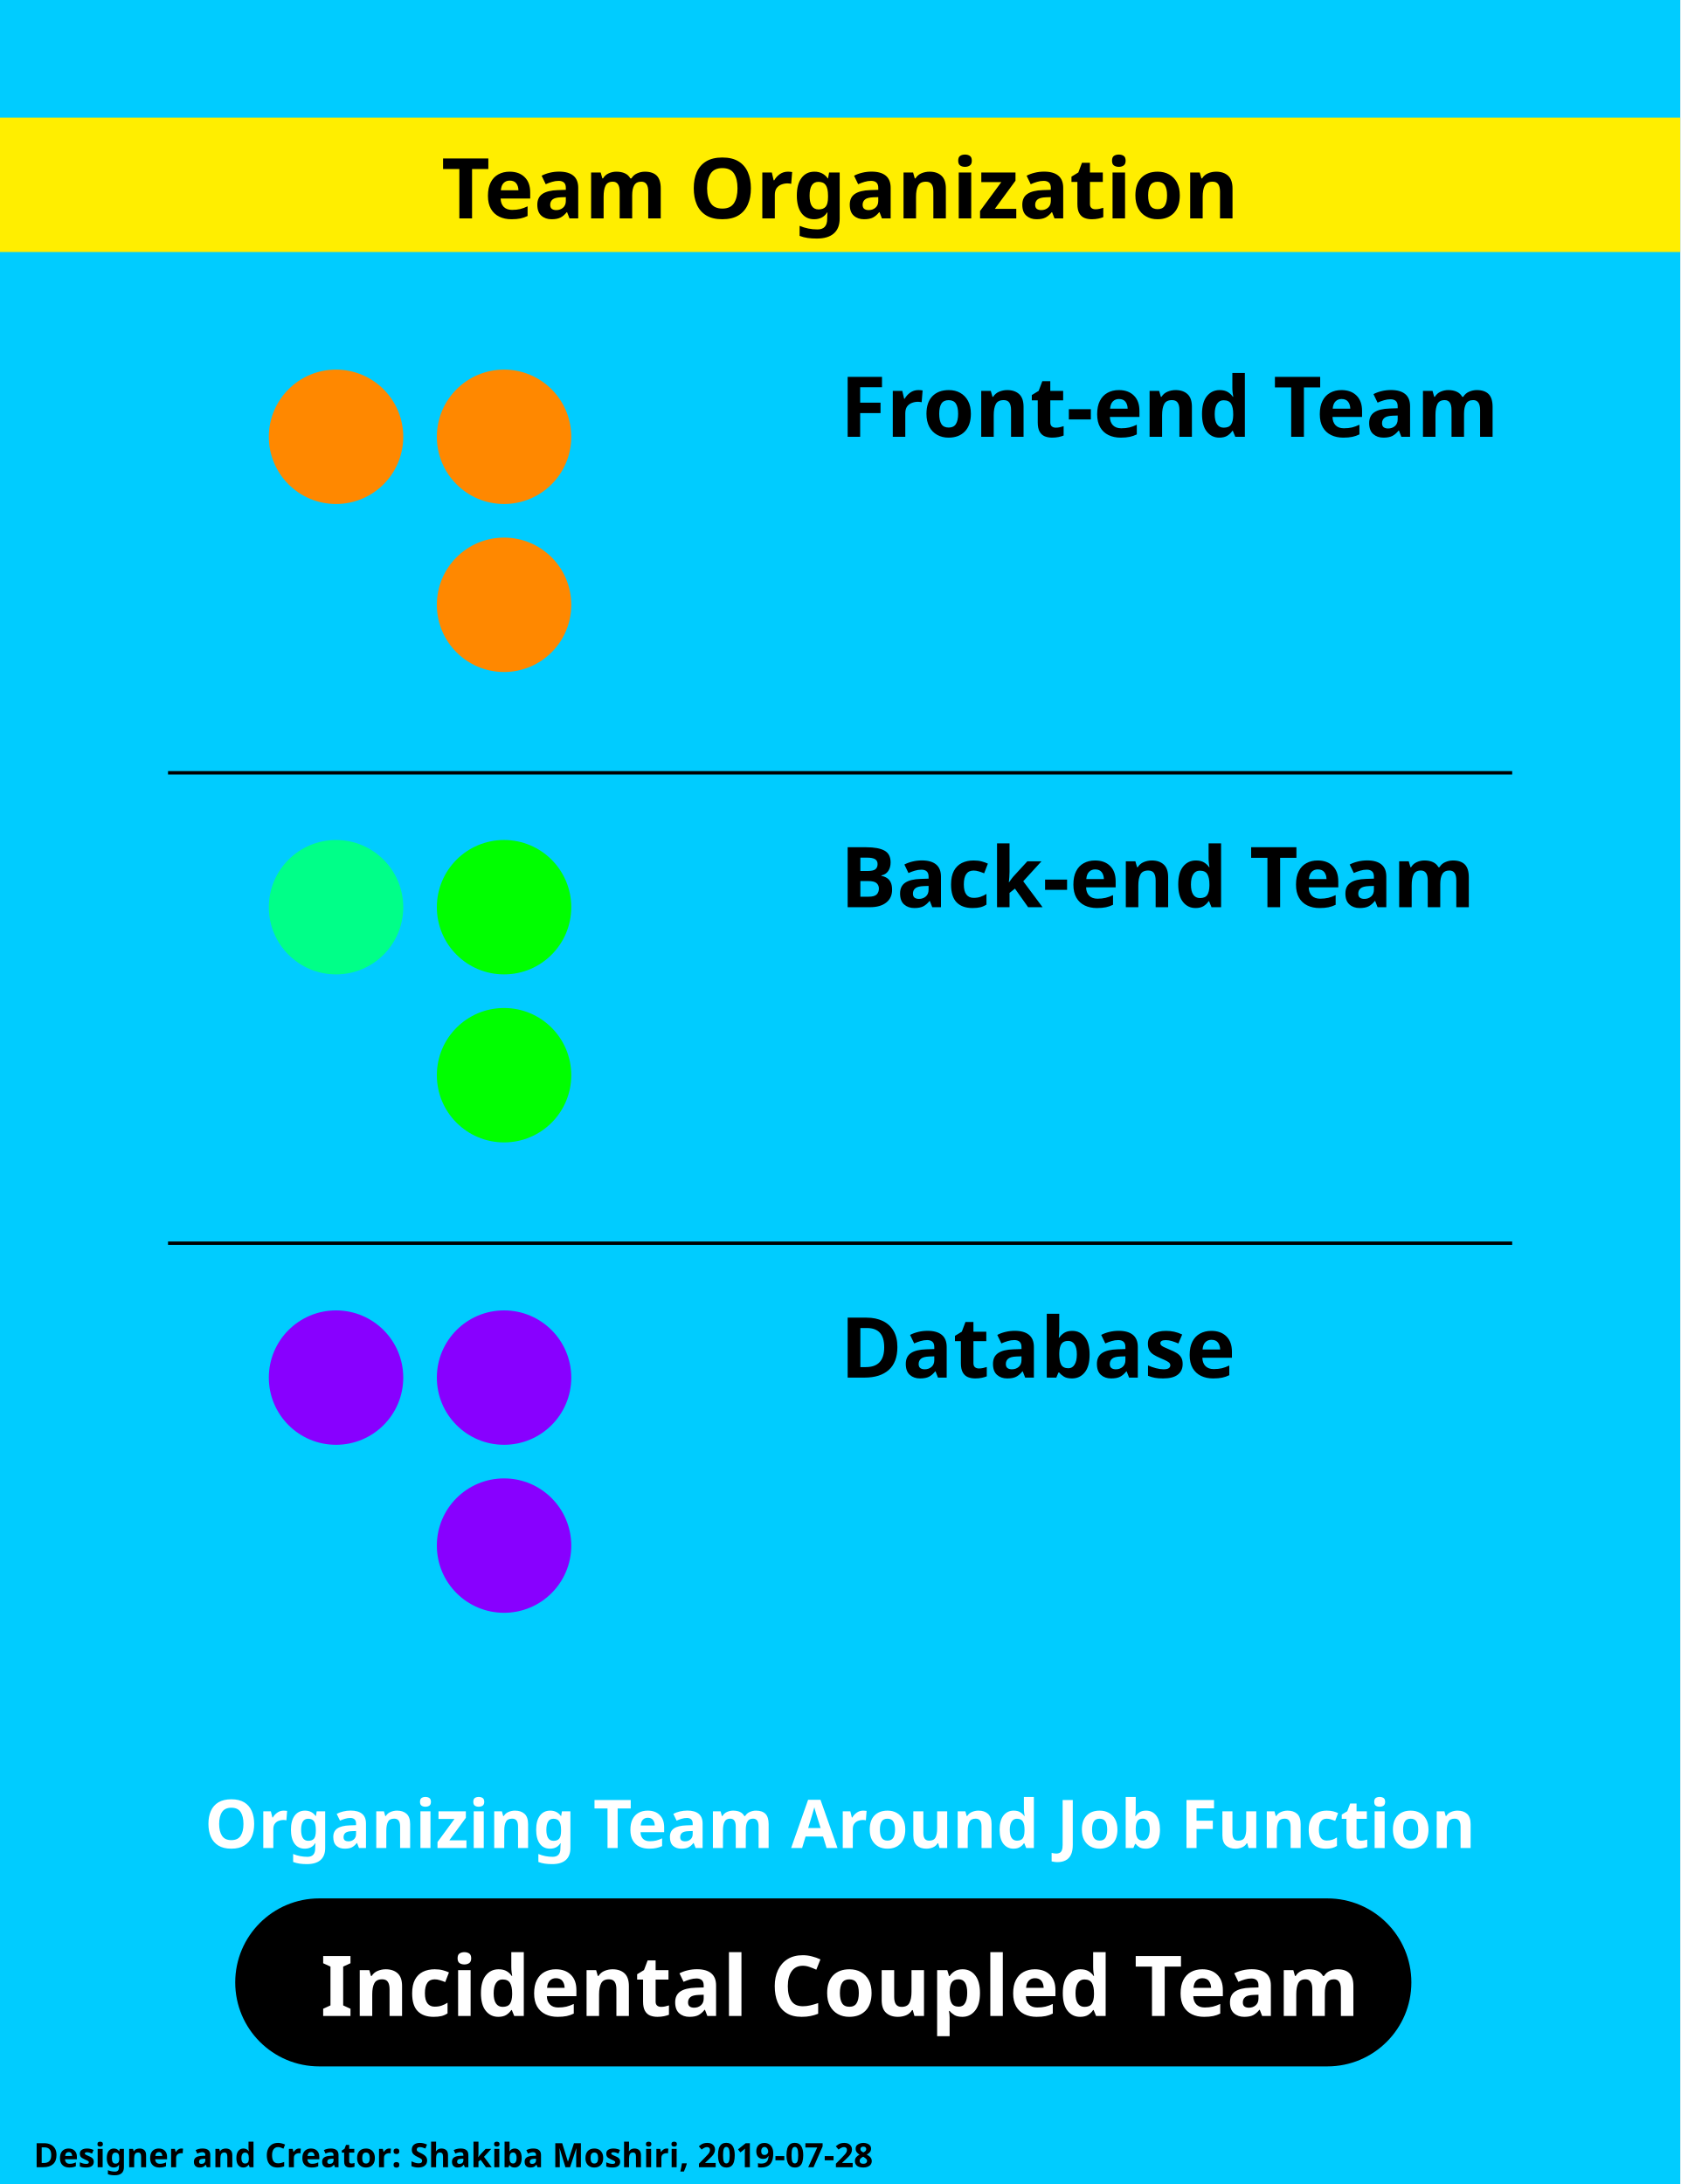
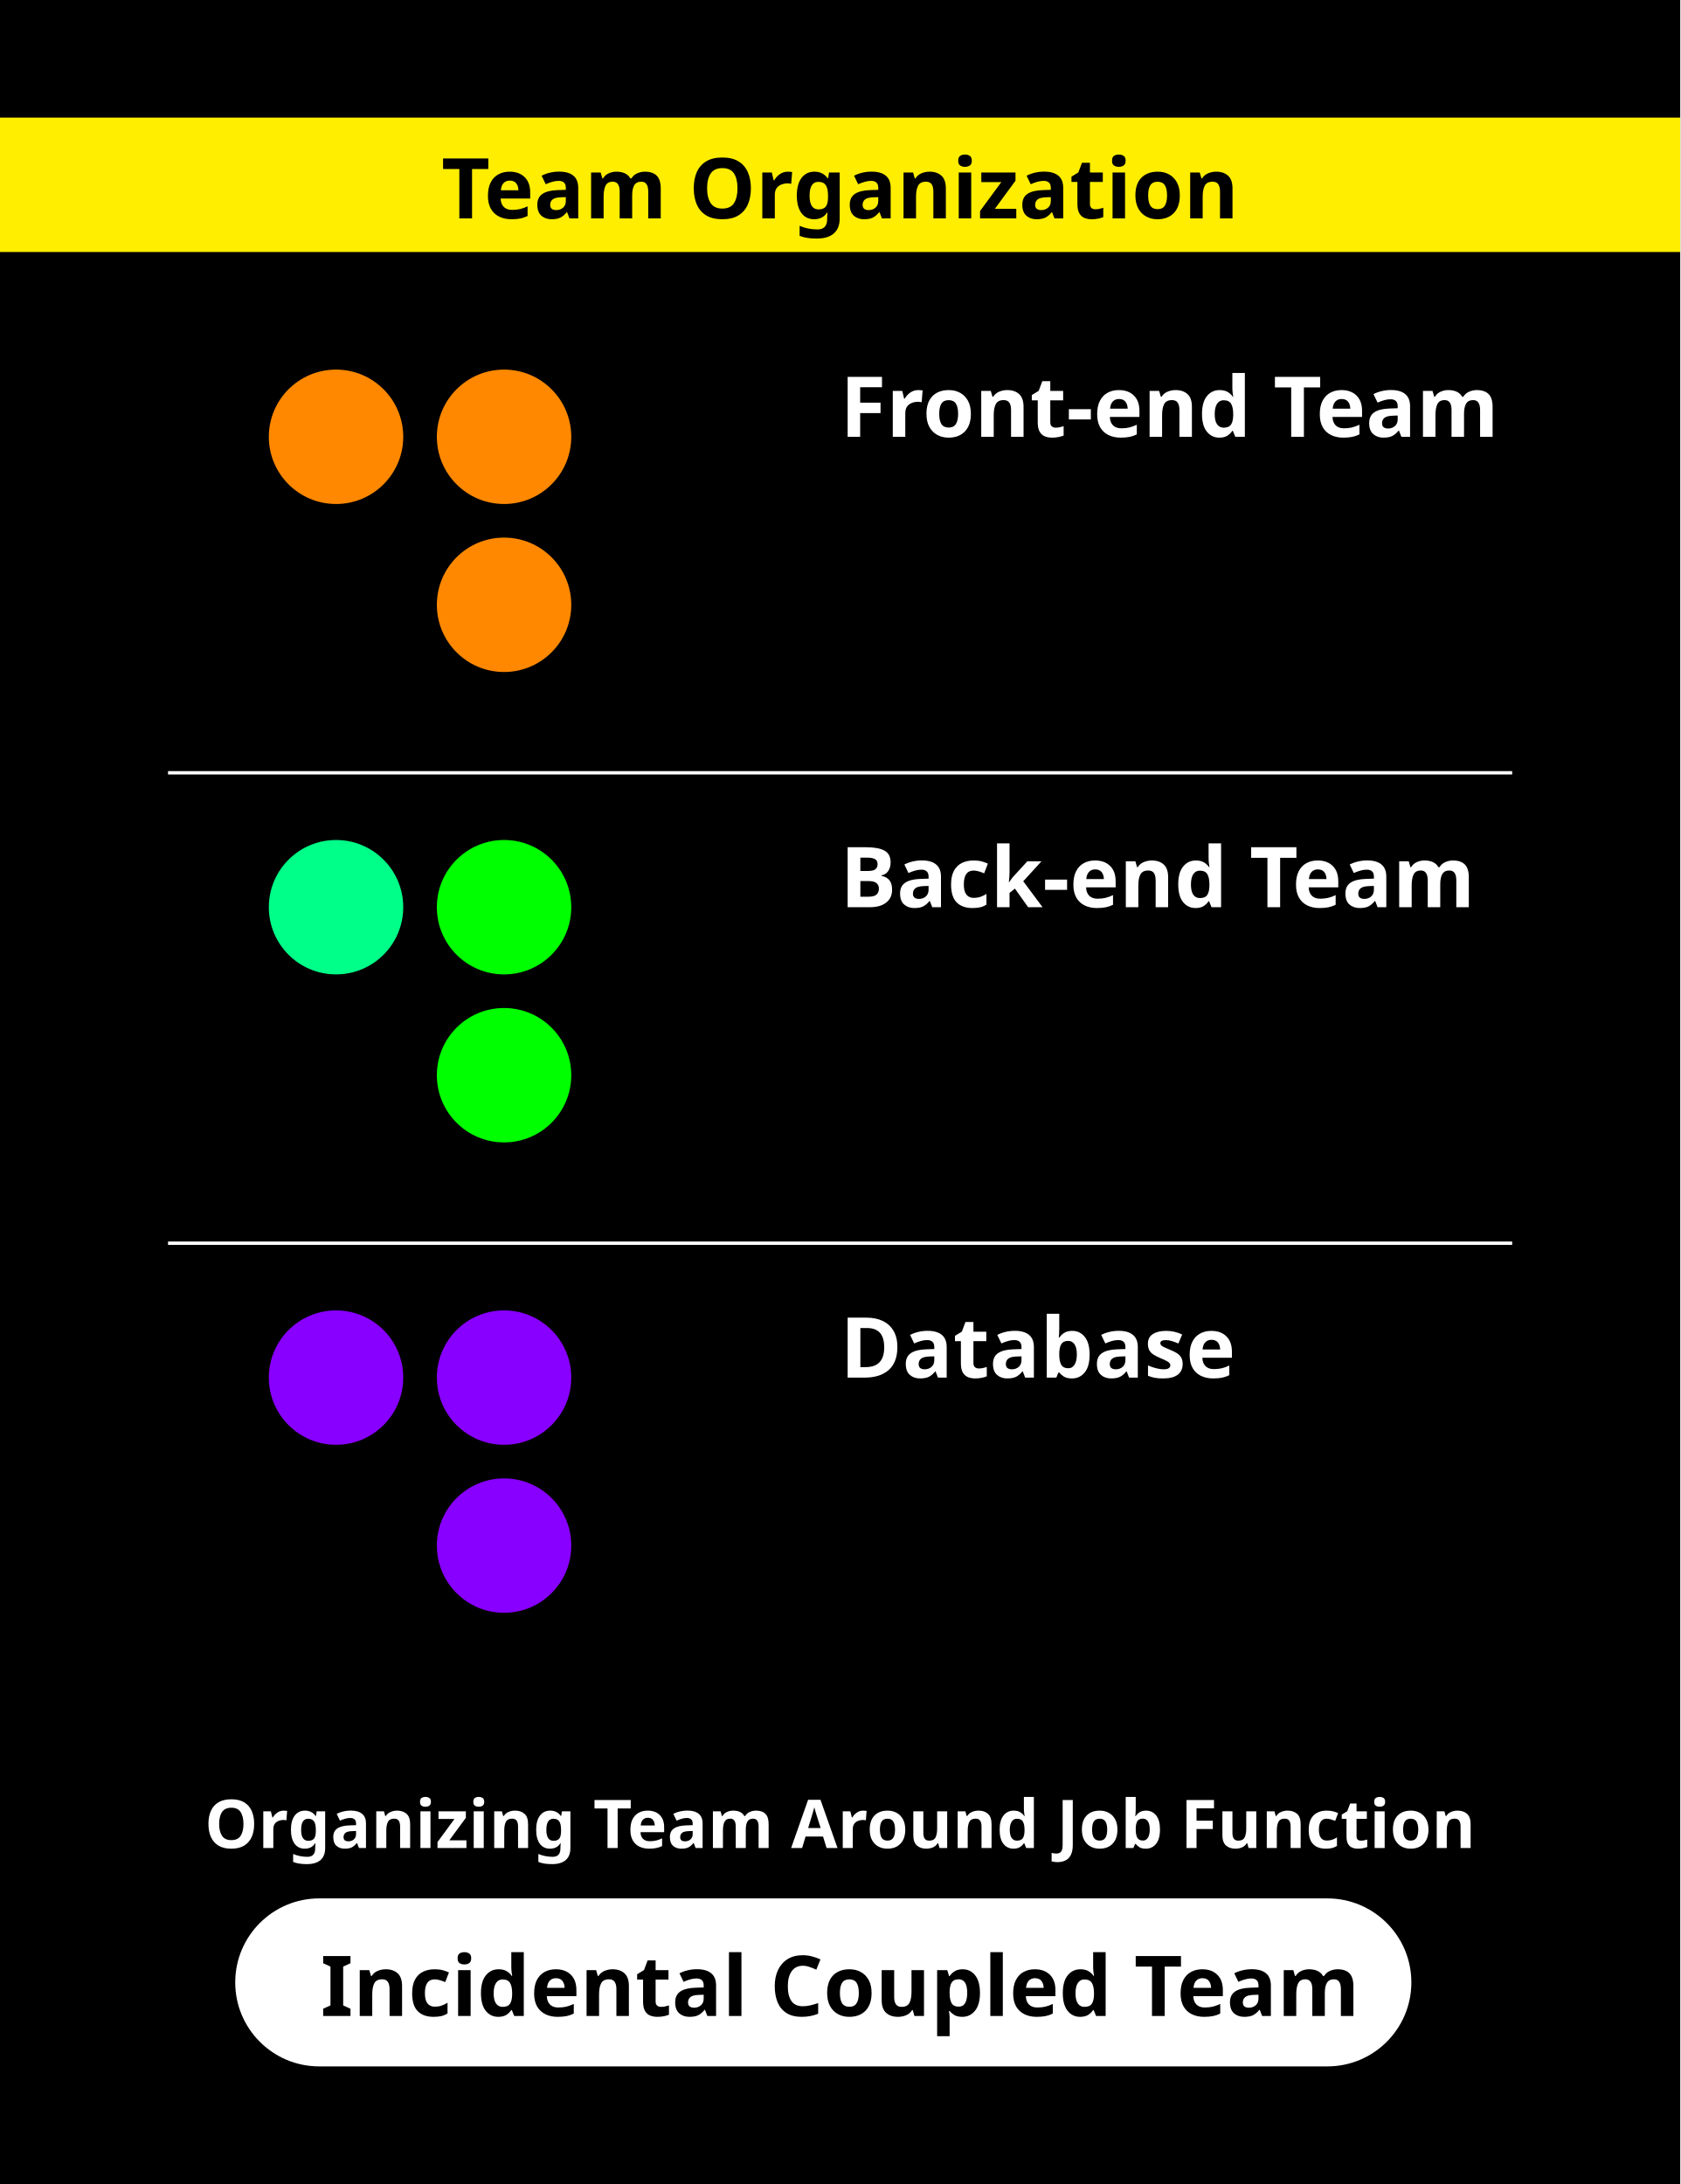
<svg xmlns="http://www.w3.org/2000/svg" viewBox="0 0 500 650" width="500" height="650" font-family="Montserrat">
-   <rect x="0" y="0" width="500" height="650" fill="#0cf" />
+   <rect x="0" y="0" width="500" height="650" fill="#000" />
  <g class="title">
    <rect x="0" y="35" width="500" height="40" fill="#fe0" />
    <text x="250" y="65" font-size="25" text-anchor="middle" fill="#000" style="font-weight: bold">Team Organization</text>
  </g>
  <g transform="translate(100,130)">
    <circle cx="0" cy="0" r="20" fill="#f80" />
    <circle cx="50" cy="0" r="20" fill="#f80" />
    <circle cx="50" cy="50" r="20" fill="#f80" />
-     <text x="150" y="0" font-size="25" font-weight="bold">Front-end Team</text>
-     <line x1="-50" x2="350" y1="100" y2="100" stroke="#000" />
+     <text x="150" y="0" font-size="25" font-weight="bold" fill="#fff">Front-end Team</text>
+     <line x1="-50" x2="350" y1="100" y2="100" stroke="#fff" />
  </g>
  <g transform="translate(100,270)">
    <circle cx="0" cy="0" r="20" fill="#0f8" />
    <circle cx="50" cy="0" r="20" fill="#0f0" />
    <circle cx="50" cy="50" r="20" fill="#0f0" />
-     <text x="150" y="0" font-size="25" font-weight="bold">Back-end Team</text>
-     <line x1="-50" x2="350" y1="100" y2="100" stroke="#000" />
+     <text x="150" y="0" font-size="25" font-weight="bold" fill="#fff">Back-end Team</text>
+     <line x1="-50" x2="350" y1="100" y2="100" stroke="#fff" />
  </g>
  <g transform="translate(100,410)">
    <circle cx="0" cy="0" r="20" fill="#80f" />
    <circle cx="50" cy="0" r="20" fill="#80f" />
    <circle cx="50" cy="50" r="20" fill="#80f" />
-     <text x="150" y="0" font-size="25" font-weight="bold">Database</text>
+     <text x="150" y="0" font-size="25" font-weight="bold" fill="#fff">Database</text>
  </g>
  <g transform="translate(0,550)">
-     <rect x="70" y="15" width="350" height="50" rx="25" />
+     <rect x="70" y="15" width="350" height="50" rx="25" fill="#fff" />
    <text x="250" y="0" font-size="20" fill="#fff" font-weight="bold" text-anchor="middle">Organizing Team Around Job Function</text>
-     <text x="250" y="50" font-size="25" fill="#fff" font-weight="bold" text-anchor="middle">Incidental Coupled Team</text>
+     <text x="250" y="50" font-size="25" font-weight="bold" text-anchor="middle">Incidental Coupled Team</text>
  </g>
  <defs>
    <marker id="arrowhead" markerWidth="10" markerHeight="7" refX="0" refY="3.5" orient="auto">
      <polygon fill="#000" points="0 0, 5 3.5, 0 7" />
    </marker>
    <marker id="diamond" markerWidth="12" markerHeight="12" refX="6" refY="6">
      <circle fill="#000" cx="6" cy="6" r="2" stroke="context-stroke" stroke-width="2" />
    </marker>
  </defs>
  <text x="10" y="645" font-size="10" fill="#000" style="font-weight: bold">Designer and Creator: Shakiba Moshiri, 2019-07-28</text>
</svg>
